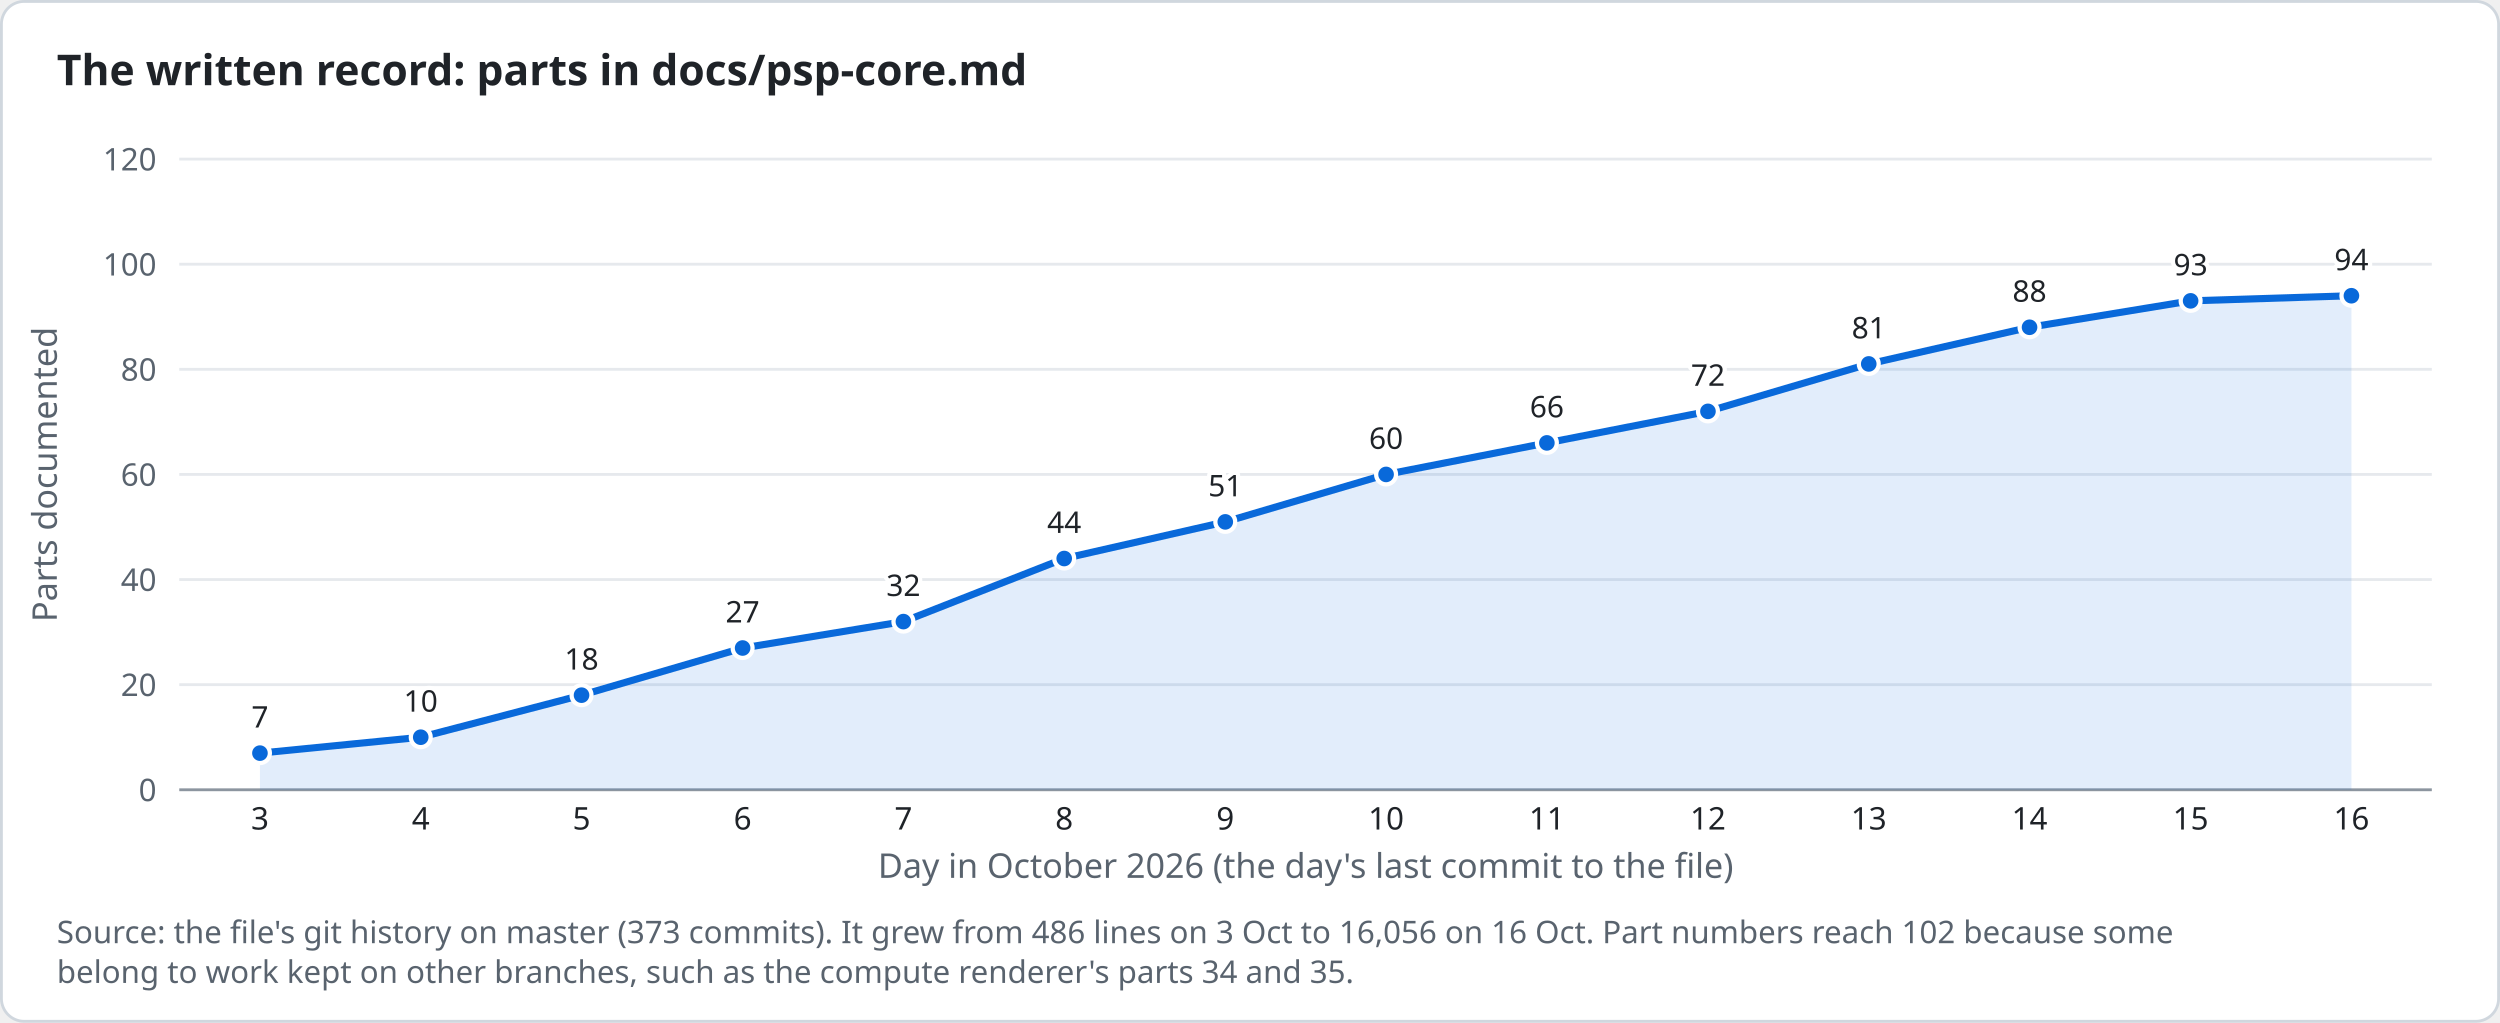
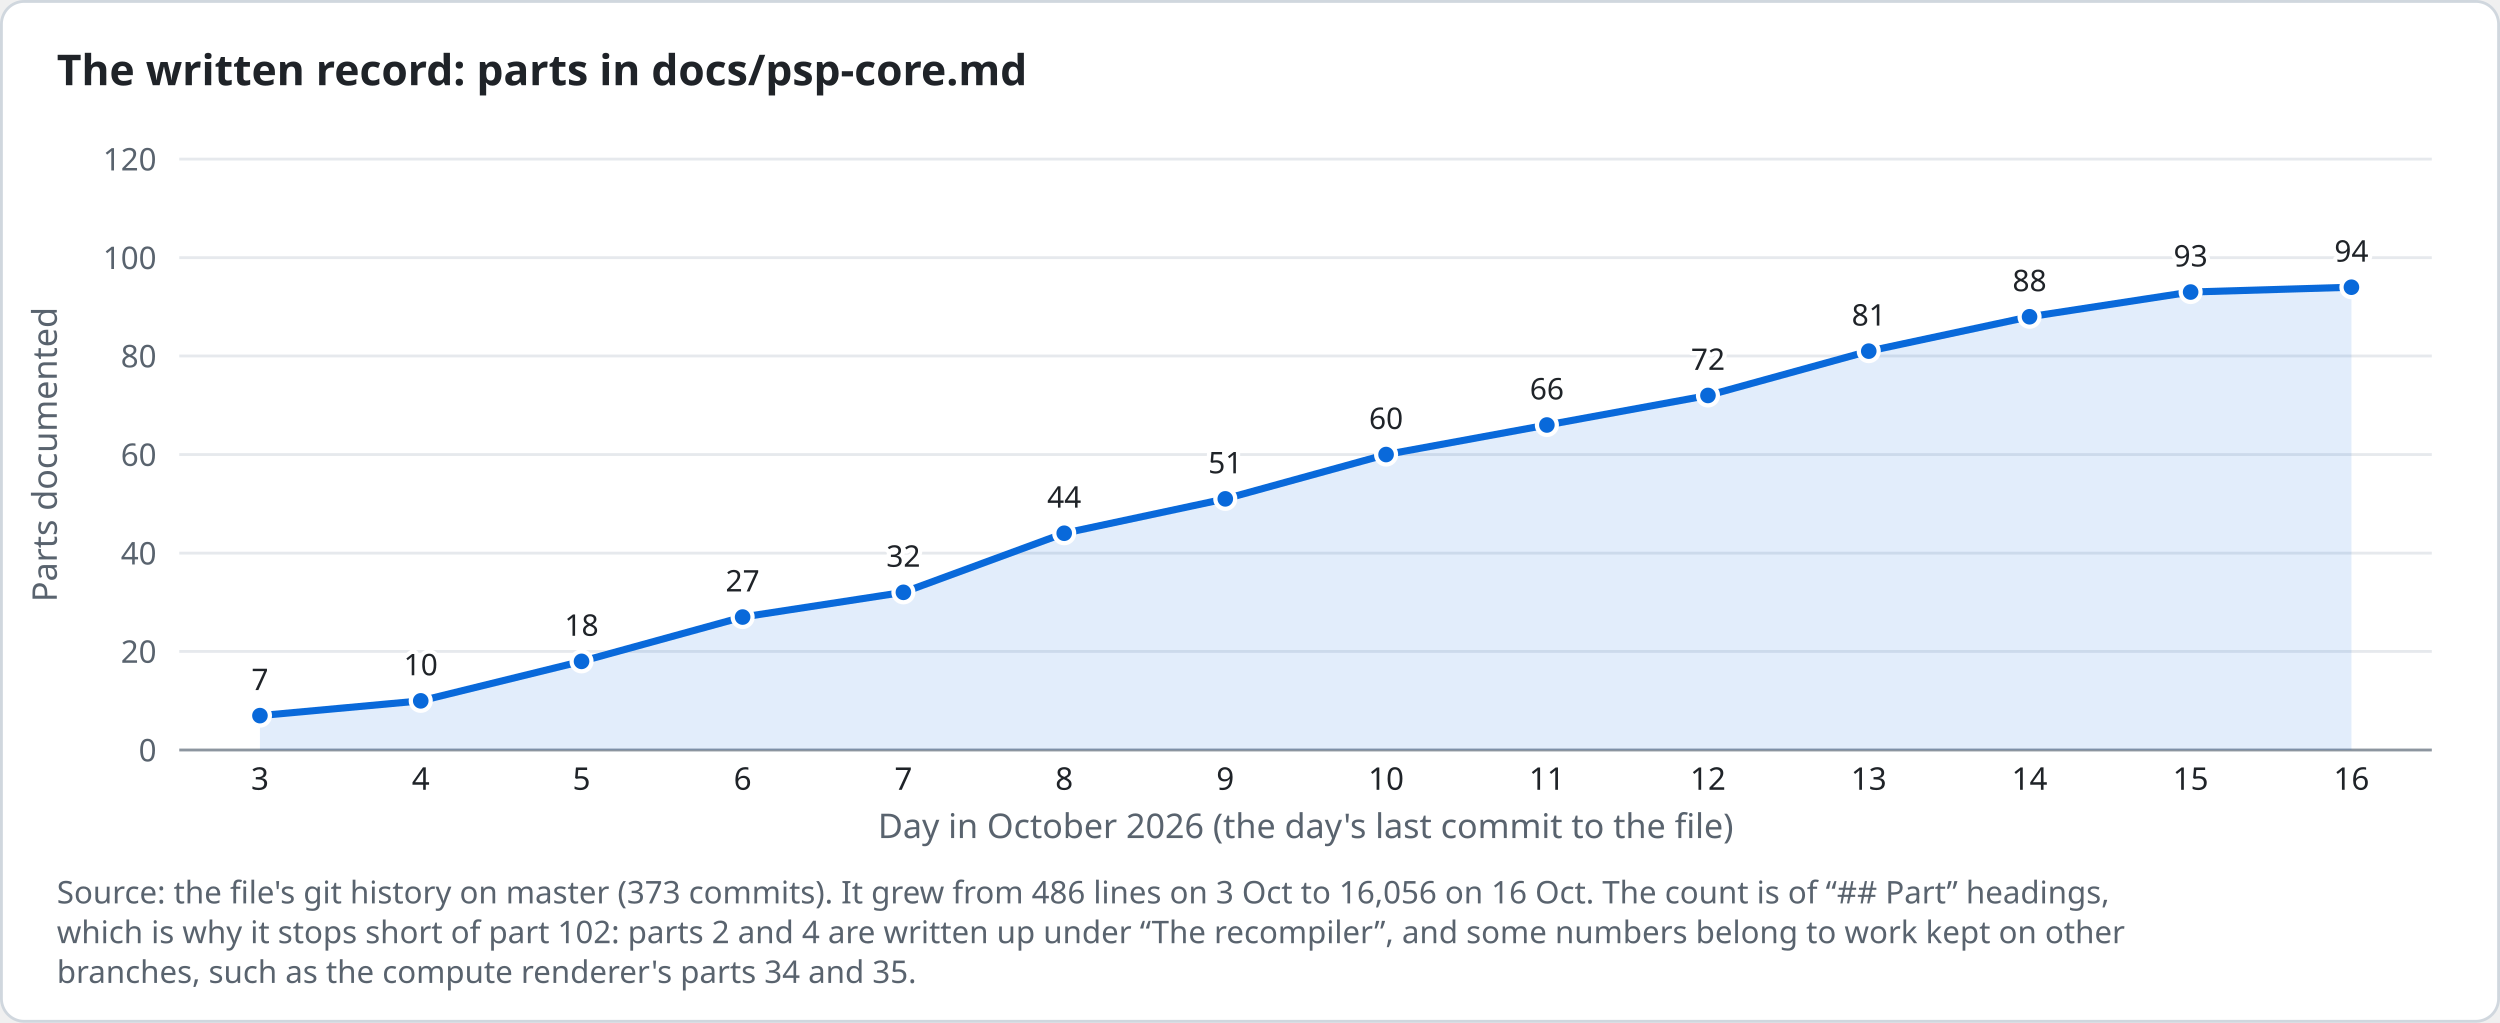
<svg xmlns="http://www.w3.org/2000/svg" width="880" height="360" viewBox="0 0 880 360" role="img" aria-labelledby="title desc" font-family="-apple-system, BlinkMacSystemFont, Segoe UI, Noto Sans, Helvetica, Arial, sans-serif">
  <rect x="0.5" y="0.5" width="879" height="359" rx="8" fill="#ffffff" stroke="#d0d7de" />
  <text x="20" y="30" font-size="15" fill="#1f2328" font-weight="600">The written record: parts in docs/psp-core.md</text>
-   <text x="20" y="332" font-size="11" fill="#59636e">Source: the file's git history on master (373 commits). It grew from 486 lines on 3 Oct to 16,056 on 16 Oct. Part numbers reach 102 because some</text>
-   <text x="20" y="346" font-size="11" fill="#59636e">belong to work kept on other branches, such as the compute renderer's parts 34 and 35.</text>
-   <line x1="63.1" y1="278" x2="856" y2="278" stroke="#8c959f" stroke-width="1" />
-   <text x="55.1" y="282" font-size="11" fill="#59636e" text-anchor="end">0</text>
-   <line x1="63.1" y1="241" x2="856" y2="241" stroke="#e6e9ed" stroke-width="1" />
-   <text x="55.1" y="245" font-size="11" fill="#59636e" text-anchor="end">20</text>
-   <line x1="63.1" y1="204" x2="856" y2="204" stroke="#e6e9ed" stroke-width="1" />
-   <text x="55.1" y="208" font-size="11" fill="#59636e" text-anchor="end">40</text>
-   <line x1="63.1" y1="167" x2="856" y2="167" stroke="#e6e9ed" stroke-width="1" />
-   <text x="55.1" y="171" font-size="11" fill="#59636e" text-anchor="end">60</text>
-   <line x1="63.1" y1="130" x2="856" y2="130" stroke="#e6e9ed" stroke-width="1" />
-   <text x="55.1" y="134" font-size="11" fill="#59636e" text-anchor="end">80</text>
-   <line x1="63.1" y1="93" x2="856" y2="93" stroke="#e6e9ed" stroke-width="1" />
-   <text x="55.1" y="97" font-size="11" fill="#59636e" text-anchor="end">100</text>
+   <text x="20" y="318" font-size="11" fill="#59636e">Source: the file's git history on master (373 commits). It grew from 486 lines on 3 Oct to 16,056 on 16 Oct. The count is of “## Part” headings,</text>
+   <text x="20" y="332" font-size="11" fill="#59636e">which is why it stops short of part 102: parts 2 and 4 are written up under “The recompiler”, and some numbers belong to work kept on other</text>
+   <text x="20" y="346" font-size="11" fill="#59636e">branches, such as the compute renderer's parts 34 and 35.</text>
+   <line x1="63.1" y1="264" x2="856" y2="264" stroke="#8c959f" stroke-width="1" />
+   <text x="55.1" y="268" font-size="11" fill="#59636e" text-anchor="end">0</text>
+   <line x1="63.1" y1="229.3" x2="856" y2="229.3" stroke="#e6e9ed" stroke-width="1" />
+   <text x="55.1" y="233.3" font-size="11" fill="#59636e" text-anchor="end">20</text>
+   <line x1="63.1" y1="194.7" x2="856" y2="194.7" stroke="#e6e9ed" stroke-width="1" />
+   <text x="55.1" y="198.7" font-size="11" fill="#59636e" text-anchor="end">40</text>
+   <line x1="63.1" y1="160" x2="856" y2="160" stroke="#e6e9ed" stroke-width="1" />
+   <text x="55.1" y="164" font-size="11" fill="#59636e" text-anchor="end">60</text>
+   <line x1="63.1" y1="125.3" x2="856" y2="125.3" stroke="#e6e9ed" stroke-width="1" />
+   <text x="55.1" y="129.3" font-size="11" fill="#59636e" text-anchor="end">80</text>
+   <line x1="63.1" y1="90.7" x2="856" y2="90.7" stroke="#e6e9ed" stroke-width="1" />
+   <text x="55.1" y="94.7" font-size="11" fill="#59636e" text-anchor="end">100</text>
  <line x1="63.1" y1="56" x2="856" y2="56" stroke="#e6e9ed" stroke-width="1" />
  <text x="55.1" y="60" font-size="11" fill="#59636e" text-anchor="end">120</text>
-   <text x="0" y="0" font-size="12" fill="#59636e" text-anchor="middle" transform="translate(20 167) rotate(-90)">Parts documented</text>
-   <polygon points="91.5,278 91.5,265.1 148.1,259.5 204.7,244.7 261.4,228.1 318,218.8 374.6,196.6 431.3,183.7 487.9,167 544.5,155.9 601.2,144.8 657.8,128.1 714.4,115.2 771.1,105.9 827.7,104.1 827.7,278" fill="#0969da" fill-opacity="0.12" />
-   <polyline points="91.5,265.1 148.1,259.5 204.7,244.7 261.4,228.1 318,218.8 374.6,196.6 431.3,183.7 487.9,167 544.5,155.9 601.2,144.8 657.8,128.1 714.4,115.2 771.1,105.9 827.7,104.1" fill="none" stroke="#0969da" stroke-width="2.5" stroke-linejoin="round" stroke-linecap="round" />
-   <circle cx="91.5" cy="265.1" r="3.5" fill="#0969da" stroke="#ffffff" stroke-width="1.5" />
-   <circle cx="148.1" cy="259.5" r="3.5" fill="#0969da" stroke="#ffffff" stroke-width="1.5" />
-   <circle cx="204.7" cy="244.7" r="3.5" fill="#0969da" stroke="#ffffff" stroke-width="1.5" />
-   <circle cx="261.4" cy="228.1" r="3.5" fill="#0969da" stroke="#ffffff" stroke-width="1.5" />
-   <circle cx="318" cy="218.8" r="3.5" fill="#0969da" stroke="#ffffff" stroke-width="1.5" />
-   <circle cx="374.6" cy="196.6" r="3.5" fill="#0969da" stroke="#ffffff" stroke-width="1.5" />
-   <circle cx="431.3" cy="183.7" r="3.5" fill="#0969da" stroke="#ffffff" stroke-width="1.5" />
-   <circle cx="487.9" cy="167" r="3.5" fill="#0969da" stroke="#ffffff" stroke-width="1.5" />
-   <circle cx="544.5" cy="155.9" r="3.5" fill="#0969da" stroke="#ffffff" stroke-width="1.5" />
-   <circle cx="601.2" cy="144.8" r="3.5" fill="#0969da" stroke="#ffffff" stroke-width="1.5" />
-   <circle cx="657.8" cy="128.1" r="3.5" fill="#0969da" stroke="#ffffff" stroke-width="1.5" />
-   <circle cx="714.4" cy="115.2" r="3.5" fill="#0969da" stroke="#ffffff" stroke-width="1.5" />
-   <circle cx="771.1" cy="105.9" r="3.5" fill="#0969da" stroke="#ffffff" stroke-width="1.5" />
-   <circle cx="827.7" cy="104.1" r="3.5" fill="#0969da" stroke="#ffffff" stroke-width="1.5" />
-   <text x="91.5" y="256.1" font-size="10.5" fill="#1f2328" text-anchor="middle" stroke="#ffffff" stroke-width="3" stroke-linejoin="round" paint-order="stroke">7</text>
-   <text x="148.1" y="250.5" font-size="10.5" fill="#1f2328" text-anchor="middle" stroke="#ffffff" stroke-width="3" stroke-linejoin="round" paint-order="stroke">10</text>
-   <text x="204.7" y="235.7" font-size="10.5" fill="#1f2328" text-anchor="middle" stroke="#ffffff" stroke-width="3" stroke-linejoin="round" paint-order="stroke">18</text>
-   <text x="261.4" y="219.1" font-size="10.5" fill="#1f2328" text-anchor="middle" stroke="#ffffff" stroke-width="3" stroke-linejoin="round" paint-order="stroke">27</text>
-   <text x="318" y="209.8" font-size="10.5" fill="#1f2328" text-anchor="middle" stroke="#ffffff" stroke-width="3" stroke-linejoin="round" paint-order="stroke">32</text>
-   <text x="374.6" y="187.6" font-size="10.5" fill="#1f2328" text-anchor="middle" stroke="#ffffff" stroke-width="3" stroke-linejoin="round" paint-order="stroke">44</text>
-   <text x="431.3" y="174.7" font-size="10.5" fill="#1f2328" text-anchor="middle" stroke="#ffffff" stroke-width="3" stroke-linejoin="round" paint-order="stroke">51</text>
-   <text x="487.9" y="158" font-size="10.5" fill="#1f2328" text-anchor="middle" stroke="#ffffff" stroke-width="3" stroke-linejoin="round" paint-order="stroke">60</text>
-   <text x="544.5" y="146.9" font-size="10.5" fill="#1f2328" text-anchor="middle" stroke="#ffffff" stroke-width="3" stroke-linejoin="round" paint-order="stroke">66</text>
-   <text x="601.2" y="135.8" font-size="10.5" fill="#1f2328" text-anchor="middle" stroke="#ffffff" stroke-width="3" stroke-linejoin="round" paint-order="stroke">72</text>
-   <text x="657.8" y="119.1" font-size="10.5" fill="#1f2328" text-anchor="middle" stroke="#ffffff" stroke-width="3" stroke-linejoin="round" paint-order="stroke">81</text>
-   <text x="714.4" y="106.2" font-size="10.5" fill="#1f2328" text-anchor="middle" stroke="#ffffff" stroke-width="3" stroke-linejoin="round" paint-order="stroke">88</text>
-   <text x="771.1" y="96.9" font-size="10.5" fill="#1f2328" text-anchor="middle" stroke="#ffffff" stroke-width="3" stroke-linejoin="round" paint-order="stroke">93</text>
-   <text x="827.7" y="95.1" font-size="10.5" fill="#1f2328" text-anchor="middle" stroke="#ffffff" stroke-width="3" stroke-linejoin="round" paint-order="stroke">94</text>
-   <text x="91.5" y="292" font-size="11" fill="#1f2328" text-anchor="middle">3</text>
-   <text x="148.1" y="292" font-size="11" fill="#1f2328" text-anchor="middle">4</text>
-   <text x="204.7" y="292" font-size="11" fill="#1f2328" text-anchor="middle">5</text>
-   <text x="261.4" y="292" font-size="11" fill="#1f2328" text-anchor="middle">6</text>
-   <text x="318" y="292" font-size="11" fill="#1f2328" text-anchor="middle">7</text>
-   <text x="374.6" y="292" font-size="11" fill="#1f2328" text-anchor="middle">8</text>
-   <text x="431.3" y="292" font-size="11" fill="#1f2328" text-anchor="middle">9</text>
-   <text x="487.9" y="292" font-size="11" fill="#1f2328" text-anchor="middle">10</text>
-   <text x="544.5" y="292" font-size="11" fill="#1f2328" text-anchor="middle">11</text>
-   <text x="601.2" y="292" font-size="11" fill="#1f2328" text-anchor="middle">12</text>
-   <text x="657.8" y="292" font-size="11" fill="#1f2328" text-anchor="middle">13</text>
-   <text x="714.4" y="292" font-size="11" fill="#1f2328" text-anchor="middle">14</text>
-   <text x="771.1" y="292" font-size="11" fill="#1f2328" text-anchor="middle">15</text>
-   <text x="827.7" y="292" font-size="11" fill="#1f2328" text-anchor="middle">16</text>
-   <text x="459.6" y="309" font-size="12" fill="#59636e" text-anchor="middle">Day in October 2026 (the day's last commit to the file)</text>
+   <text x="0" y="0" font-size="12" fill="#59636e" text-anchor="middle" transform="translate(20 160) rotate(-90)">Parts documented</text>
+   <polygon points="91.5,264 91.5,251.9 148.1,246.7 204.7,232.8 261.4,217.2 318,208.5 374.6,187.7 431.3,175.6 487.9,160 544.5,149.6 601.2,139.2 657.8,123.6 714.4,111.5 771.1,102.8 827.7,101.1 827.7,264" fill="#0969da" fill-opacity="0.12" />
+   <polyline points="91.5,251.9 148.1,246.7 204.7,232.8 261.4,217.2 318,208.5 374.6,187.7 431.3,175.6 487.9,160 544.5,149.6 601.2,139.2 657.8,123.6 714.4,111.5 771.1,102.8 827.7,101.1" fill="none" stroke="#0969da" stroke-width="2.5" stroke-linejoin="round" stroke-linecap="round" />
+   <circle cx="91.5" cy="251.9" r="3.5" fill="#0969da" stroke="#ffffff" stroke-width="1.5" />
+   <circle cx="148.1" cy="246.7" r="3.5" fill="#0969da" stroke="#ffffff" stroke-width="1.5" />
+   <circle cx="204.7" cy="232.8" r="3.5" fill="#0969da" stroke="#ffffff" stroke-width="1.5" />
+   <circle cx="261.4" cy="217.2" r="3.5" fill="#0969da" stroke="#ffffff" stroke-width="1.5" />
+   <circle cx="318" cy="208.5" r="3.5" fill="#0969da" stroke="#ffffff" stroke-width="1.5" />
+   <circle cx="374.6" cy="187.7" r="3.5" fill="#0969da" stroke="#ffffff" stroke-width="1.5" />
+   <circle cx="431.3" cy="175.6" r="3.5" fill="#0969da" stroke="#ffffff" stroke-width="1.5" />
+   <circle cx="487.9" cy="160" r="3.5" fill="#0969da" stroke="#ffffff" stroke-width="1.5" />
+   <circle cx="544.5" cy="149.6" r="3.5" fill="#0969da" stroke="#ffffff" stroke-width="1.5" />
+   <circle cx="601.2" cy="139.2" r="3.5" fill="#0969da" stroke="#ffffff" stroke-width="1.5" />
+   <circle cx="657.8" cy="123.6" r="3.5" fill="#0969da" stroke="#ffffff" stroke-width="1.5" />
+   <circle cx="714.4" cy="111.5" r="3.5" fill="#0969da" stroke="#ffffff" stroke-width="1.5" />
+   <circle cx="771.1" cy="102.8" r="3.5" fill="#0969da" stroke="#ffffff" stroke-width="1.5" />
+   <circle cx="827.7" cy="101.1" r="3.5" fill="#0969da" stroke="#ffffff" stroke-width="1.5" />
+   <text x="91.5" y="242.9" font-size="10.5" fill="#1f2328" text-anchor="middle" stroke="#ffffff" stroke-width="3" stroke-linejoin="round" paint-order="stroke">7</text>
+   <text x="148.1" y="237.7" font-size="10.5" fill="#1f2328" text-anchor="middle" stroke="#ffffff" stroke-width="3" stroke-linejoin="round" paint-order="stroke">10</text>
+   <text x="204.7" y="223.8" font-size="10.5" fill="#1f2328" text-anchor="middle" stroke="#ffffff" stroke-width="3" stroke-linejoin="round" paint-order="stroke">18</text>
+   <text x="261.4" y="208.2" font-size="10.5" fill="#1f2328" text-anchor="middle" stroke="#ffffff" stroke-width="3" stroke-linejoin="round" paint-order="stroke">27</text>
+   <text x="318" y="199.5" font-size="10.5" fill="#1f2328" text-anchor="middle" stroke="#ffffff" stroke-width="3" stroke-linejoin="round" paint-order="stroke">32</text>
+   <text x="374.6" y="178.7" font-size="10.5" fill="#1f2328" text-anchor="middle" stroke="#ffffff" stroke-width="3" stroke-linejoin="round" paint-order="stroke">44</text>
+   <text x="431.3" y="166.6" font-size="10.5" fill="#1f2328" text-anchor="middle" stroke="#ffffff" stroke-width="3" stroke-linejoin="round" paint-order="stroke">51</text>
+   <text x="487.9" y="151" font-size="10.5" fill="#1f2328" text-anchor="middle" stroke="#ffffff" stroke-width="3" stroke-linejoin="round" paint-order="stroke">60</text>
+   <text x="544.5" y="140.6" font-size="10.5" fill="#1f2328" text-anchor="middle" stroke="#ffffff" stroke-width="3" stroke-linejoin="round" paint-order="stroke">66</text>
+   <text x="601.2" y="130.2" font-size="10.5" fill="#1f2328" text-anchor="middle" stroke="#ffffff" stroke-width="3" stroke-linejoin="round" paint-order="stroke">72</text>
+   <text x="657.8" y="114.6" font-size="10.5" fill="#1f2328" text-anchor="middle" stroke="#ffffff" stroke-width="3" stroke-linejoin="round" paint-order="stroke">81</text>
+   <text x="714.4" y="102.5" font-size="10.5" fill="#1f2328" text-anchor="middle" stroke="#ffffff" stroke-width="3" stroke-linejoin="round" paint-order="stroke">88</text>
+   <text x="771.1" y="93.8" font-size="10.5" fill="#1f2328" text-anchor="middle" stroke="#ffffff" stroke-width="3" stroke-linejoin="round" paint-order="stroke">93</text>
+   <text x="827.7" y="92.1" font-size="10.5" fill="#1f2328" text-anchor="middle" stroke="#ffffff" stroke-width="3" stroke-linejoin="round" paint-order="stroke">94</text>
+   <text x="91.5" y="278" font-size="11" fill="#1f2328" text-anchor="middle">3</text>
+   <text x="148.1" y="278" font-size="11" fill="#1f2328" text-anchor="middle">4</text>
+   <text x="204.7" y="278" font-size="11" fill="#1f2328" text-anchor="middle">5</text>
+   <text x="261.4" y="278" font-size="11" fill="#1f2328" text-anchor="middle">6</text>
+   <text x="318" y="278" font-size="11" fill="#1f2328" text-anchor="middle">7</text>
+   <text x="374.6" y="278" font-size="11" fill="#1f2328" text-anchor="middle">8</text>
+   <text x="431.3" y="278" font-size="11" fill="#1f2328" text-anchor="middle">9</text>
+   <text x="487.9" y="278" font-size="11" fill="#1f2328" text-anchor="middle">10</text>
+   <text x="544.5" y="278" font-size="11" fill="#1f2328" text-anchor="middle">11</text>
+   <text x="601.2" y="278" font-size="11" fill="#1f2328" text-anchor="middle">12</text>
+   <text x="657.8" y="278" font-size="11" fill="#1f2328" text-anchor="middle">13</text>
+   <text x="714.4" y="278" font-size="11" fill="#1f2328" text-anchor="middle">14</text>
+   <text x="771.1" y="278" font-size="11" fill="#1f2328" text-anchor="middle">15</text>
+   <text x="827.7" y="278" font-size="11" fill="#1f2328" text-anchor="middle">16</text>
+   <text x="459.6" y="295" font-size="12" fill="#59636e" text-anchor="middle">Day in October 2026 (the day's last commit to the file)</text>
</svg>
